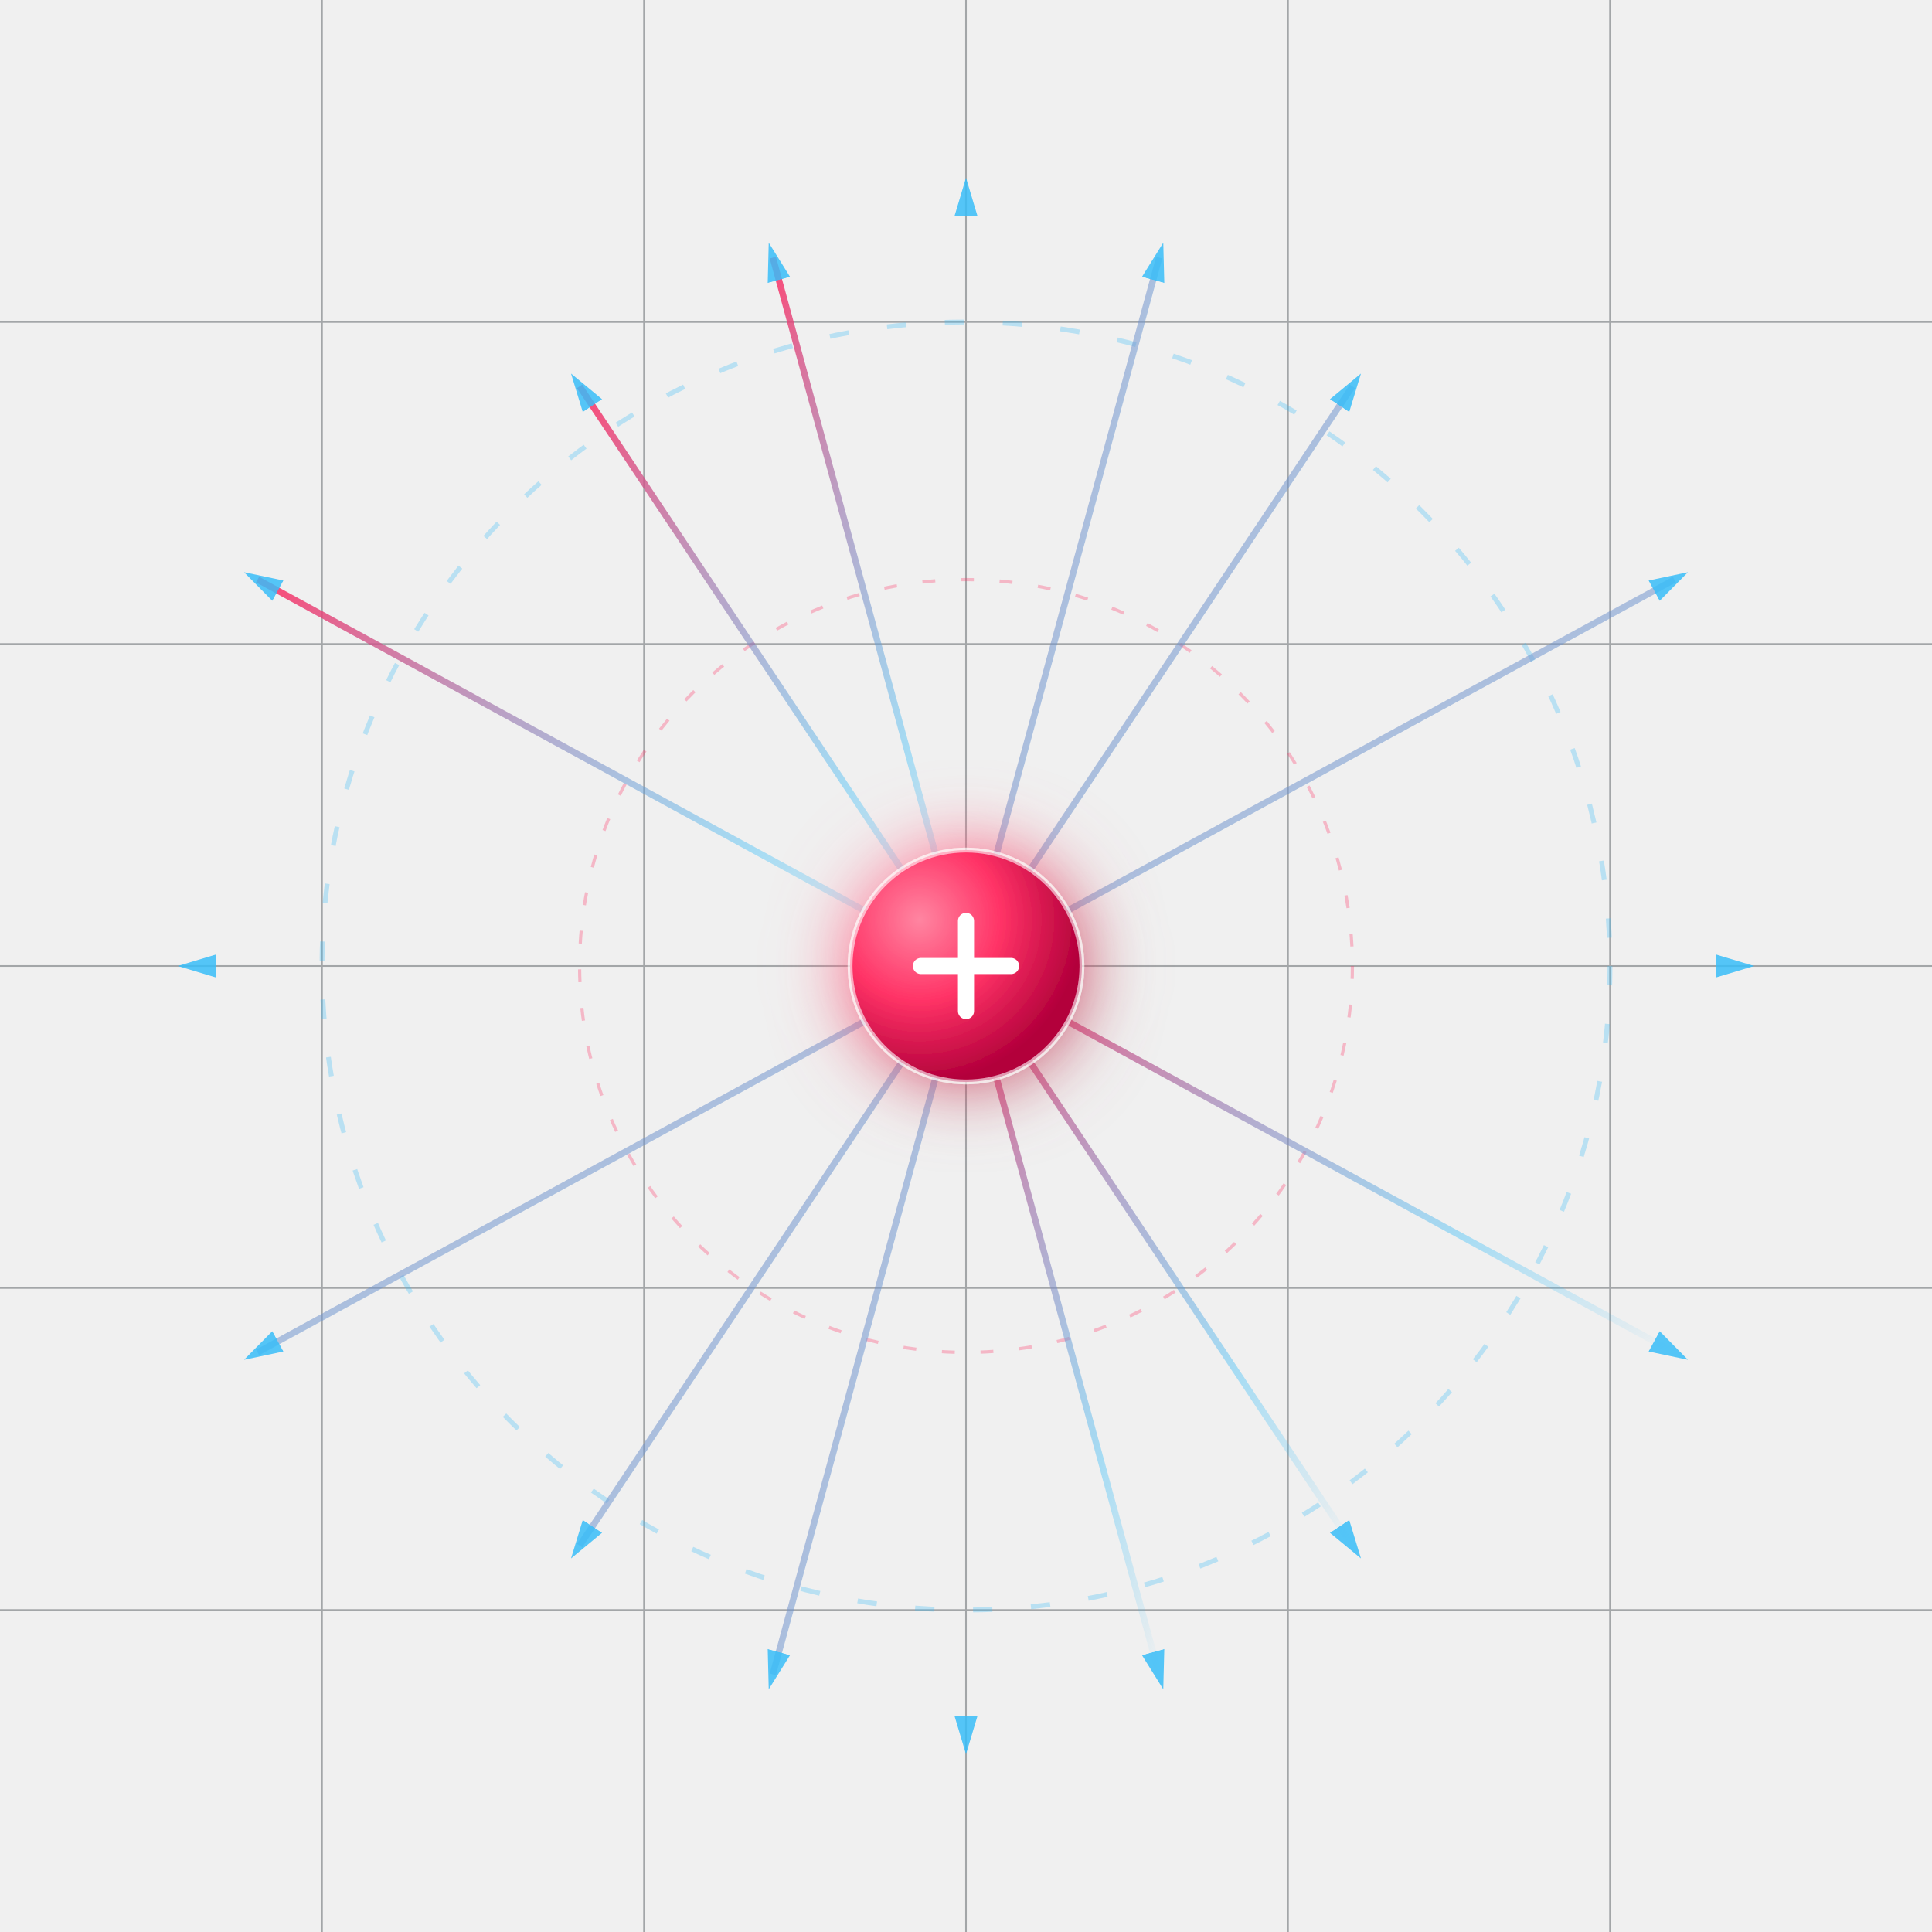
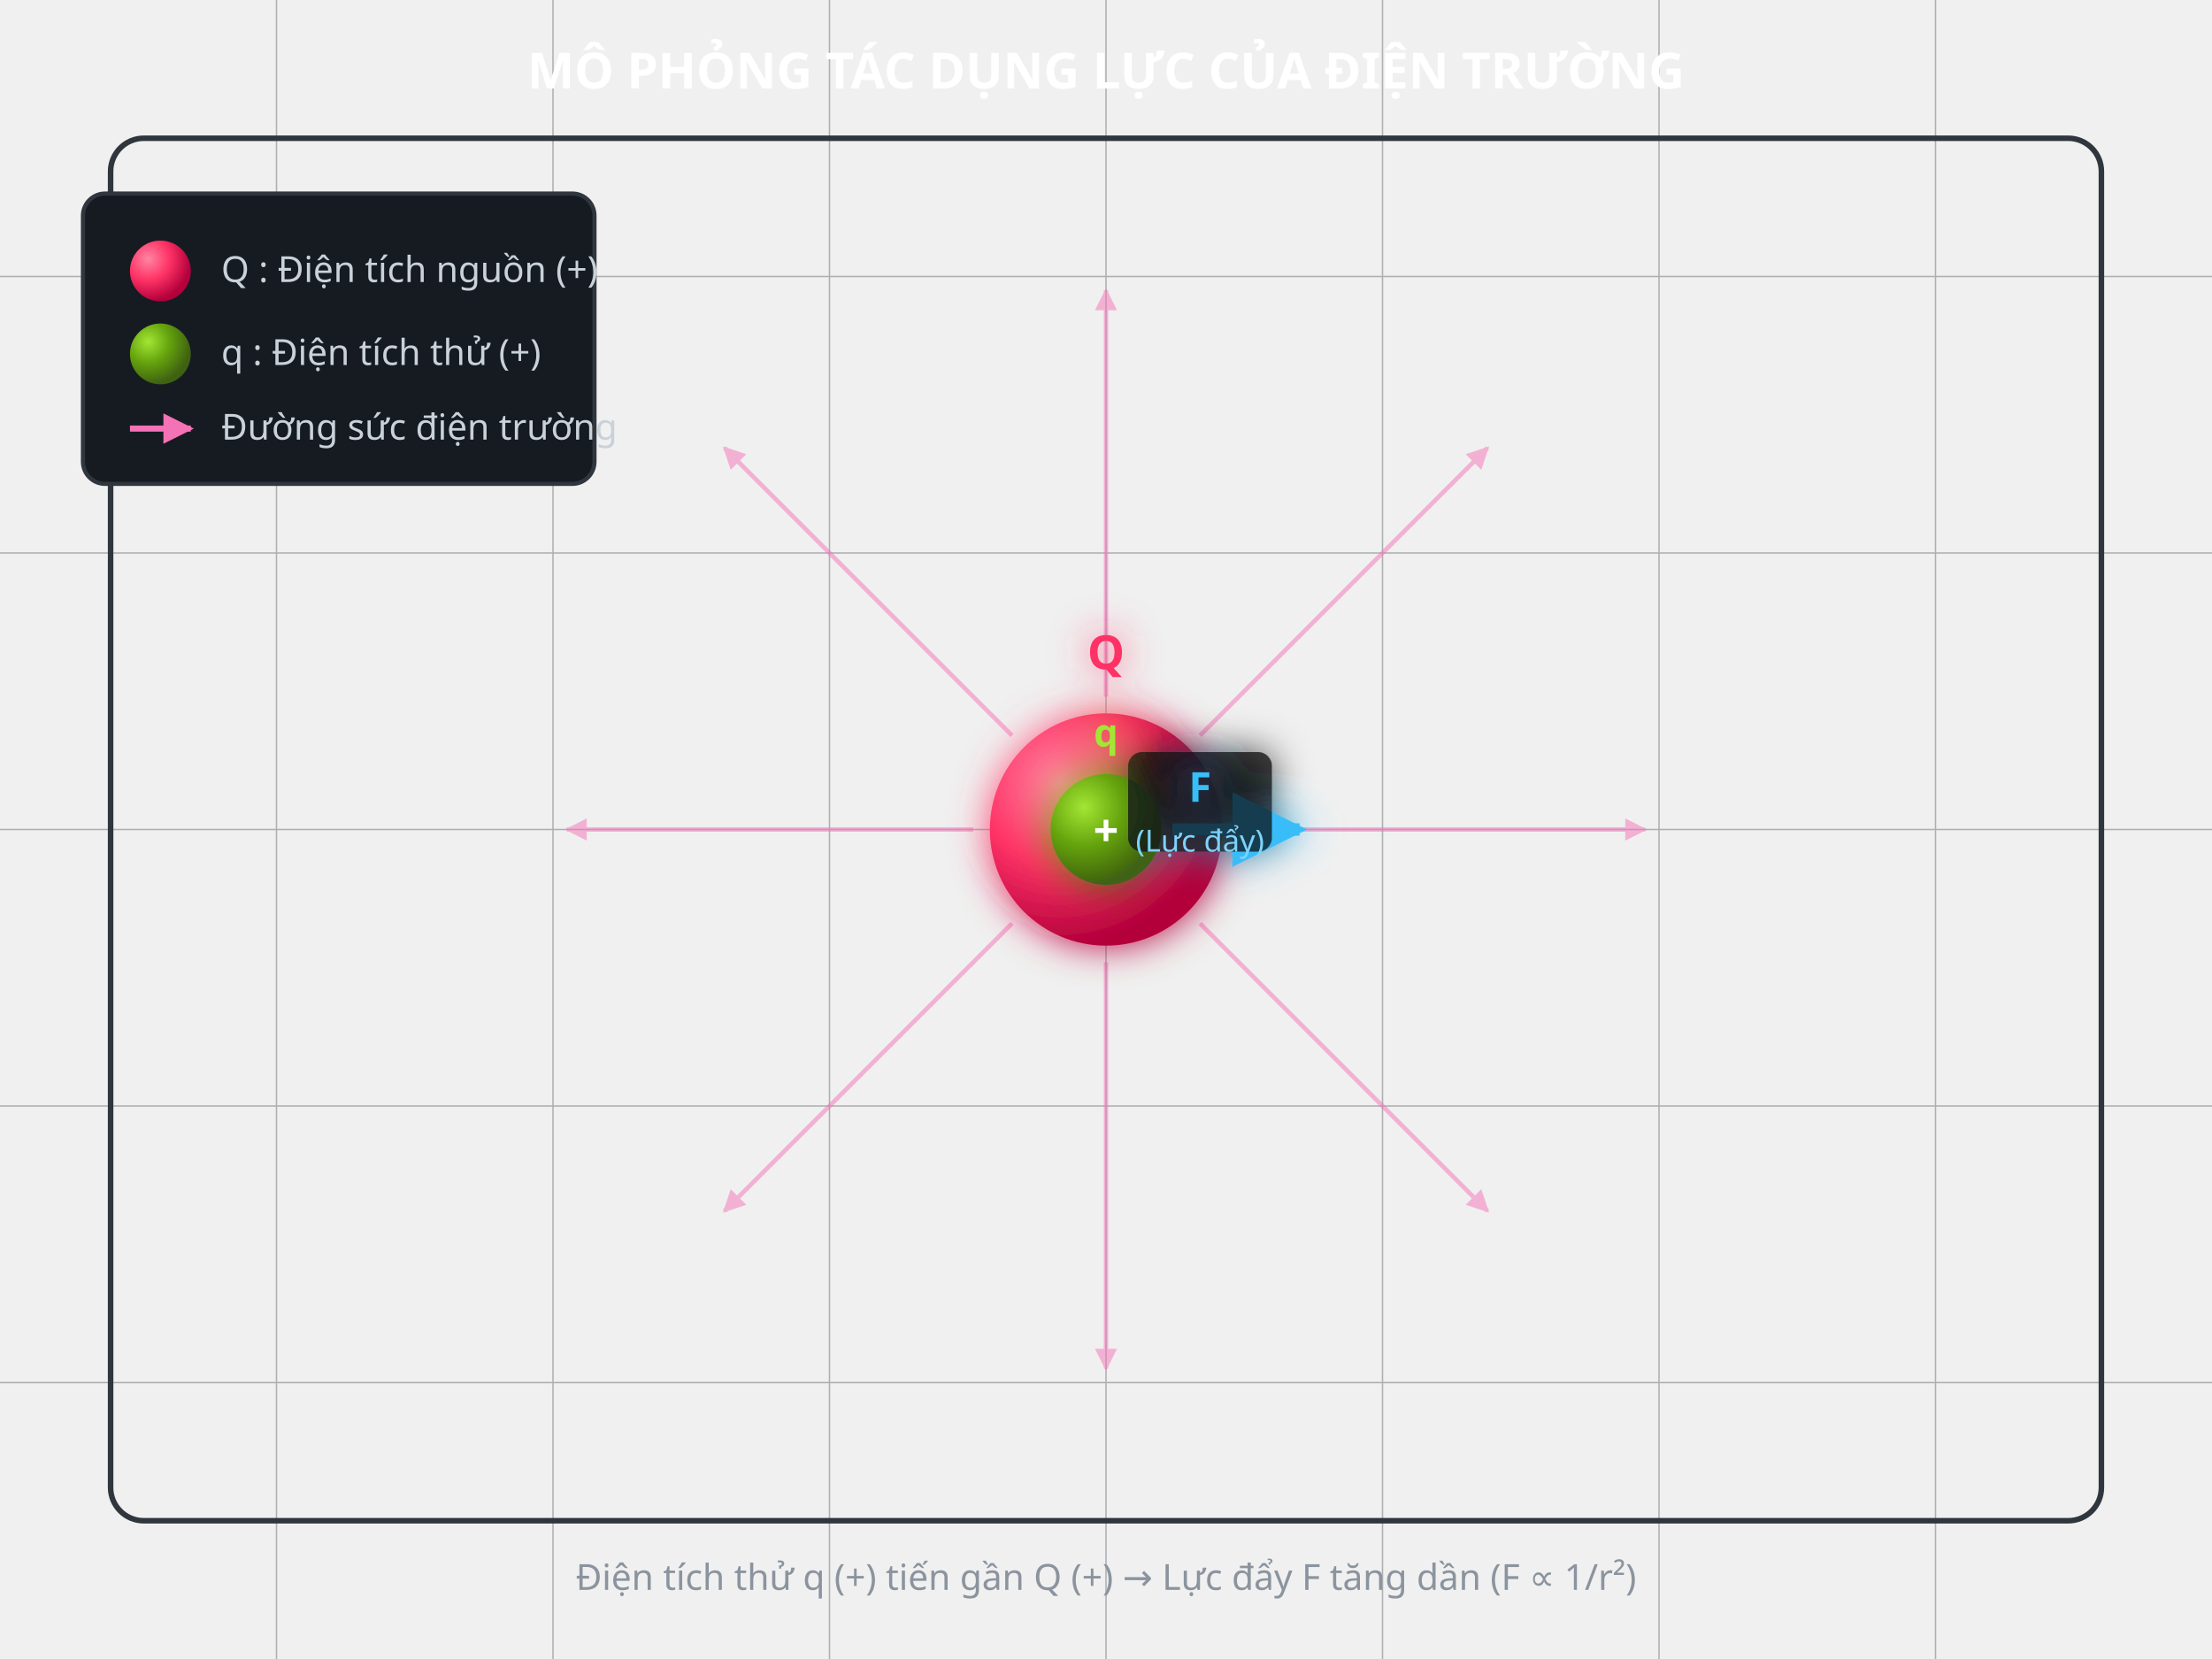
- <svg xmlns="http://www.w3.org/2000/svg" viewBox="0 0 600 600" width="100%" height="100%" style="background: #0d1117; border-radius: 12px;">
+ <svg xmlns="http://www.w3.org/2000/svg" viewBox="0 0 800 600" width="100%" height="100%" style="background: #0d1117; border-radius: 12px; font-family: sans-serif;">
  <defs>
    <filter id="glow" x="-50%" y="-50%" width="200%" height="200%">
-       <feGaussianBlur stdDeviation="12" result="coloredBlur" />
+       <feGaussianBlur stdDeviation="7" result="coloredBlur" />
      <feMerge>
        <feMergeNode in="coloredBlur" />
        <feMergeNode in="SourceGraphic" />
      </feMerge>
    </filter>
-     <radialGradient id="positive-core" cx="30%" cy="30%" r="70%">
+     <radialGradient id="grad-Q" cx="30%" cy="30%" r="70%">
      <stop offset="0%" stop-color="#ff85a1" />
      <stop offset="50%" stop-color="#ff3366" />
      <stop offset="100%" stop-color="#b3003b" />
    </radialGradient>
-     <linearGradient id="field-line-grad" x1="0%" y1="0%" x2="100%" y2="100%">
-       <stop offset="0%" stop-color="#ff3366" stop-opacity="0.9" />
-       <stop offset="70%" stop-color="#38bdf8" stop-opacity="0.4" />
-       <stop offset="100%" stop-color="#38bdf8" stop-opacity="0" />
-     </linearGradient>
-     <marker id="arrow" viewBox="0 0 10 10" refX="6" refY="5" markerWidth="6" markerHeight="6" orient="auto-start-reverse">
-       <path d="M 0 2 L 10 5 L 0 8 z" fill="#38bdf8" opacity="0.85" />
+     <radialGradient id="grad-q-pos" cx="30%" cy="30%" r="70%">
+       <stop offset="0%" stop-color="#a3e635" />
+       <stop offset="50%" stop-color="#65a30d" />
+       <stop offset="100%" stop-color="#3f6212" />
+     </radialGradient>
+     <marker id="arrow-force" viewBox="0 0 10 10" refX="9" refY="5" markerWidth="6" markerHeight="6" orient="auto">
+       <path d="M 0 0 L 10 5 L 0 10 z" fill="#38bdf8" />
+     </marker>
+     <marker id="arrow-field" viewBox="0 0 10 10" refX="9" refY="5" markerWidth="5" markerHeight="5" orient="auto">
+       <path d="M 0 0 L 10 5 L 0 10 z" fill="#f472b6" />
    </marker>
  </defs>
-   <g stroke="#30363d" stroke-width="0.5" opacity="0.4">
-     <path d="M0 100 H600 M0 200 H600 M0 300 H600 M0 400 H600 M0 500 H600" />
-     <path d="M100 0 V600 M200 0 V600 M300 0 V600 M400 0 V600 M500 0 V600" />
+   <g stroke="#30363d" stroke-width="0.5" opacity="0.35">
+     <path d="M0 100 H800 M0 200 H800 M0 300 H800 M0 400 H800 M0 500 H800" />
+     <path d="M100 0 V600 M200 0 V600 M300 0 V600 M400 0 V600 M500 0 V600 M600 0 V600 M700 0 V600" />
  </g>
-   <circle cx="300" cy="300" r="120" fill="none" stroke="#ff3366" stroke-width="1" stroke-dasharray="4 8" opacity="0.3">
-     <animateTransform attributeName="transform" type="rotate" from="0 300 300" to="360 300 300" dur="25s" repeatCount="indefinite" />
-   </circle>
-   <circle cx="300" cy="300" r="200" fill="none" stroke="#38bdf8" stroke-width="1.5" stroke-dasharray="6 12" opacity="0.3">
-     <animateTransform attributeName="transform" type="rotate" from="360 300 300" to="0 300 300" dur="35s" repeatCount="indefinite" />
-   </circle>
-   <g fill="none" stroke="url(#field-line-grad)" stroke-width="2" marker-end="url(#arrow)">
-     <path d="M300 300 L300 60" />
-     <path d="M300 300 L420 120" />
-     <path d="M300 300 L540 300" />
-     <path d="M300 300 L420 480" />
-     <path d="M300 300 L300 540" />
-     <path d="M300 300 L180 480" />
-     <path d="M300 300 L60 300" />
-     <path d="M300 300 L180 120" />
-     <path d="M300 300 L360 80" />
-     <path d="M300 300 L520 180" />
-     <path d="M300 300 L520 420" />
-     <path d="M300 300 L360 520" />
-     <path d="M300 300 L240 520" />
-     <path d="M300 300 L80 420" />
-     <path d="M300 300 L80 180" />
-     <path d="M300 300 L240 80" />
-   </g>
-   <g filter="url(#glow)">
-     <circle cx="300" cy="300" r="36" fill="url(#positive-core)" />
-     <circle cx="300" cy="300" r="36" fill="none" stroke="#ffffff" stroke-width="1.5" opacity="0.6" />
-   </g>
-   <g stroke="#ffffff" stroke-width="5" stroke-linecap="round">
-     <line x1="286" y1="300" x2="314" y2="300" />
-     <line x1="300" y1="286" x2="300" y2="314" />
+   <rect x="40" y="50" width="720" height="500" rx="12" fill="none" stroke="#30363d" stroke-width="2" />
+   <text x="400" y="32" text-anchor="middle" fill="#ffffff" font-size="18" font-weight="bold">
+     MÔ PHỎNG TÁC DỤNG LỰC CỦA ĐIỆN TRƯỜNG
+   </text>
+   <text x="400" y="575" text-anchor="middle" fill="#8b949e" font-size="13">
+     Điện tích thử q (+) tiến gần Q (+) → Lực đẩy F tăng dần (F ∝ 1/r²)
+   </text>
+   <g transform="translate(400, 300)">
+     <g opacity="0.5" stroke="#f472b6" stroke-width="1.6" fill="none">
+       <line x1="48" y1="0" x2="195" y2="0" marker-end="url(#arrow-field)" />
+       <line x1="-48" y1="0" x2="-195" y2="0" marker-end="url(#arrow-field)" />
+       <line x1="0" y1="48" x2="0" y2="195" marker-end="url(#arrow-field)" />
+       <line x1="0" y1="-48" x2="0" y2="-195" marker-end="url(#arrow-field)" />
+       <line x1="34" y1="34" x2="138" y2="138" marker-end="url(#arrow-field)" />
+       <line x1="-34" y1="34" x2="-138" y2="138" marker-end="url(#arrow-field)" />
+       <line x1="34" y1="-34" x2="138" y2="-138" marker-end="url(#arrow-field)" />
+       <line x1="-34" y1="-34" x2="-138" y2="-138" marker-end="url(#arrow-field)" />
+     </g>
+     <g filter="url(#glow)">
+       <circle cx="0" cy="0" r="42" fill="url(#grad-Q)" />
+       <text x="0" y="11" text-anchor="middle" fill="#ffffff" font-size="32" font-weight="bold">+</text>
+       <text x="0" y="-58" text-anchor="middle" fill="#ff3366" font-size="17" font-weight="bold">Q</text>
+     </g>
+     <g filter="url(#glow)">
+       <animateTransform attributeName="transform" type="translate" values="290 0; 115 0; 290 0" keyTimes="0; 0.5; 1" dur="6s" repeatCount="indefinite" calcMode="spline" keySplines="0.4 0 0.2 1; 0.4 0 0.2 1" />
+       <circle cx="0" cy="0" r="20" fill="url(#grad-q-pos)" />
+       <text x="0" y="6" text-anchor="middle" fill="#ffffff" font-size="16" font-weight="bold">+</text>
+       <text x="0" y="-30" text-anchor="middle" fill="#a3e635" font-size="14" font-weight="bold">q</text>
+       <g>
+         <line x1="24" y1="0" x2="70" y2="0" stroke="#38bdf8" stroke-width="4.5" marker-end="url(#arrow-force)">
+           <animate attributeName="x2" values="70; 155; 70" keyTimes="0; 0.5; 1" dur="6s" repeatCount="indefinite" calcMode="spline" keySplines="0.4 0 0.2 1; 0.4 0 0.2 1" />
+         </line>
+         <g>
+           <animateTransform attributeName="transform" type="translate" values="45 0; 95 0; 45 0" keyTimes="0; 0.5; 1" dur="6s" repeatCount="indefinite" calcMode="spline" keySplines="0.4 0 0.2 1; 0.4 0 0.2 1" />
+           <rect x="8" y="-28" width="52" height="36" rx="5" fill="#0d1117" opacity="0.75" />
+           <text x="34" y="-10" text-anchor="middle" fill="#38bdf8" font-size="15" font-weight="bold">F</text>
+           <text x="34" y="8" text-anchor="middle" fill="#7dd3fc" font-size="11">(Lực đẩy)</text>
+         </g>
+       </g>
+     </g>
+     <g transform="translate(-370, -230)">
+       <rect x="0" y="0" width="185" height="105" rx="8" fill="#161b22" stroke="#30363d" stroke-width="1.5" />
+       <circle cx="28" cy="28" r="11" fill="url(#grad-Q)" />
+       <text x="50" y="32" fill="#c9d1d9" font-size="13">Q : Điện tích nguồn (+)</text>
+       <circle cx="28" cy="58" r="11" fill="url(#grad-q-pos)" />
+       <text x="50" y="62" fill="#c9d1d9" font-size="13">q : Điện tích thử (+)</text>
+       <line x1="17" y1="85" x2="39" y2="85" stroke="#f472b6" stroke-width="2.2" marker-end="url(#arrow-field)" />
+       <text x="50" y="89" fill="#c9d1d9" font-size="13">Đường sức điện trường</text>
+     </g>
  </g>
</svg>
